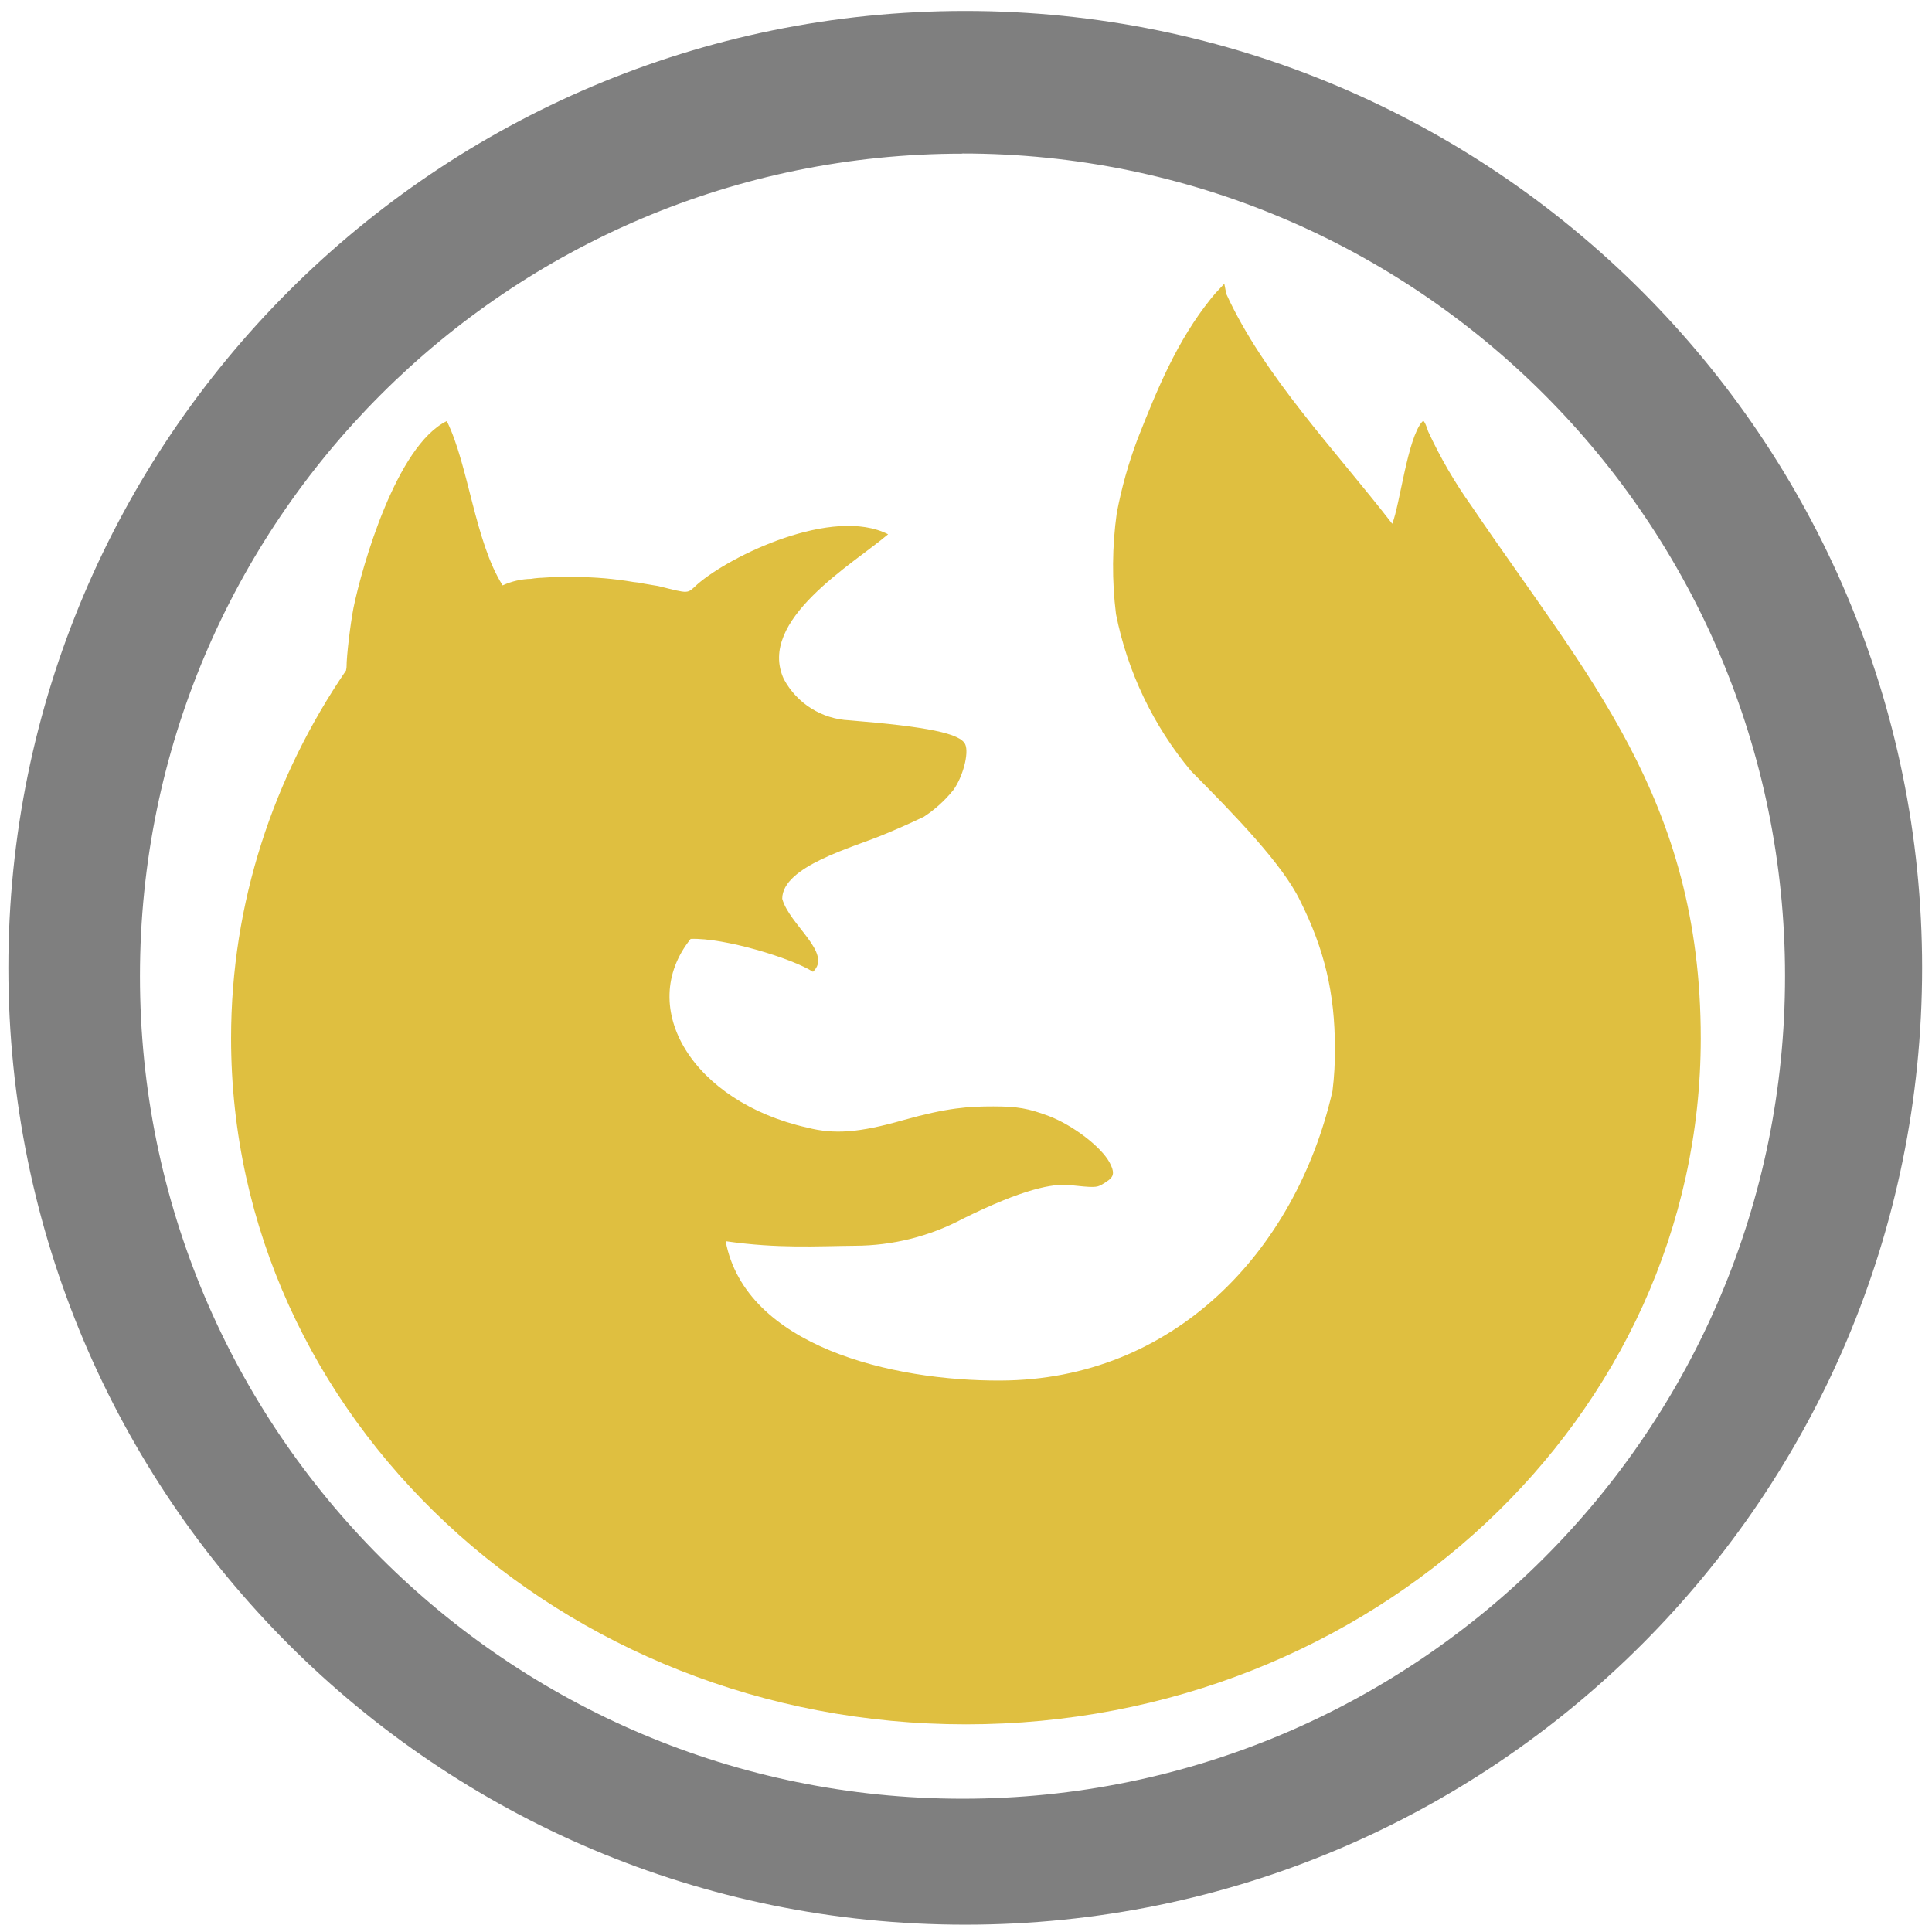
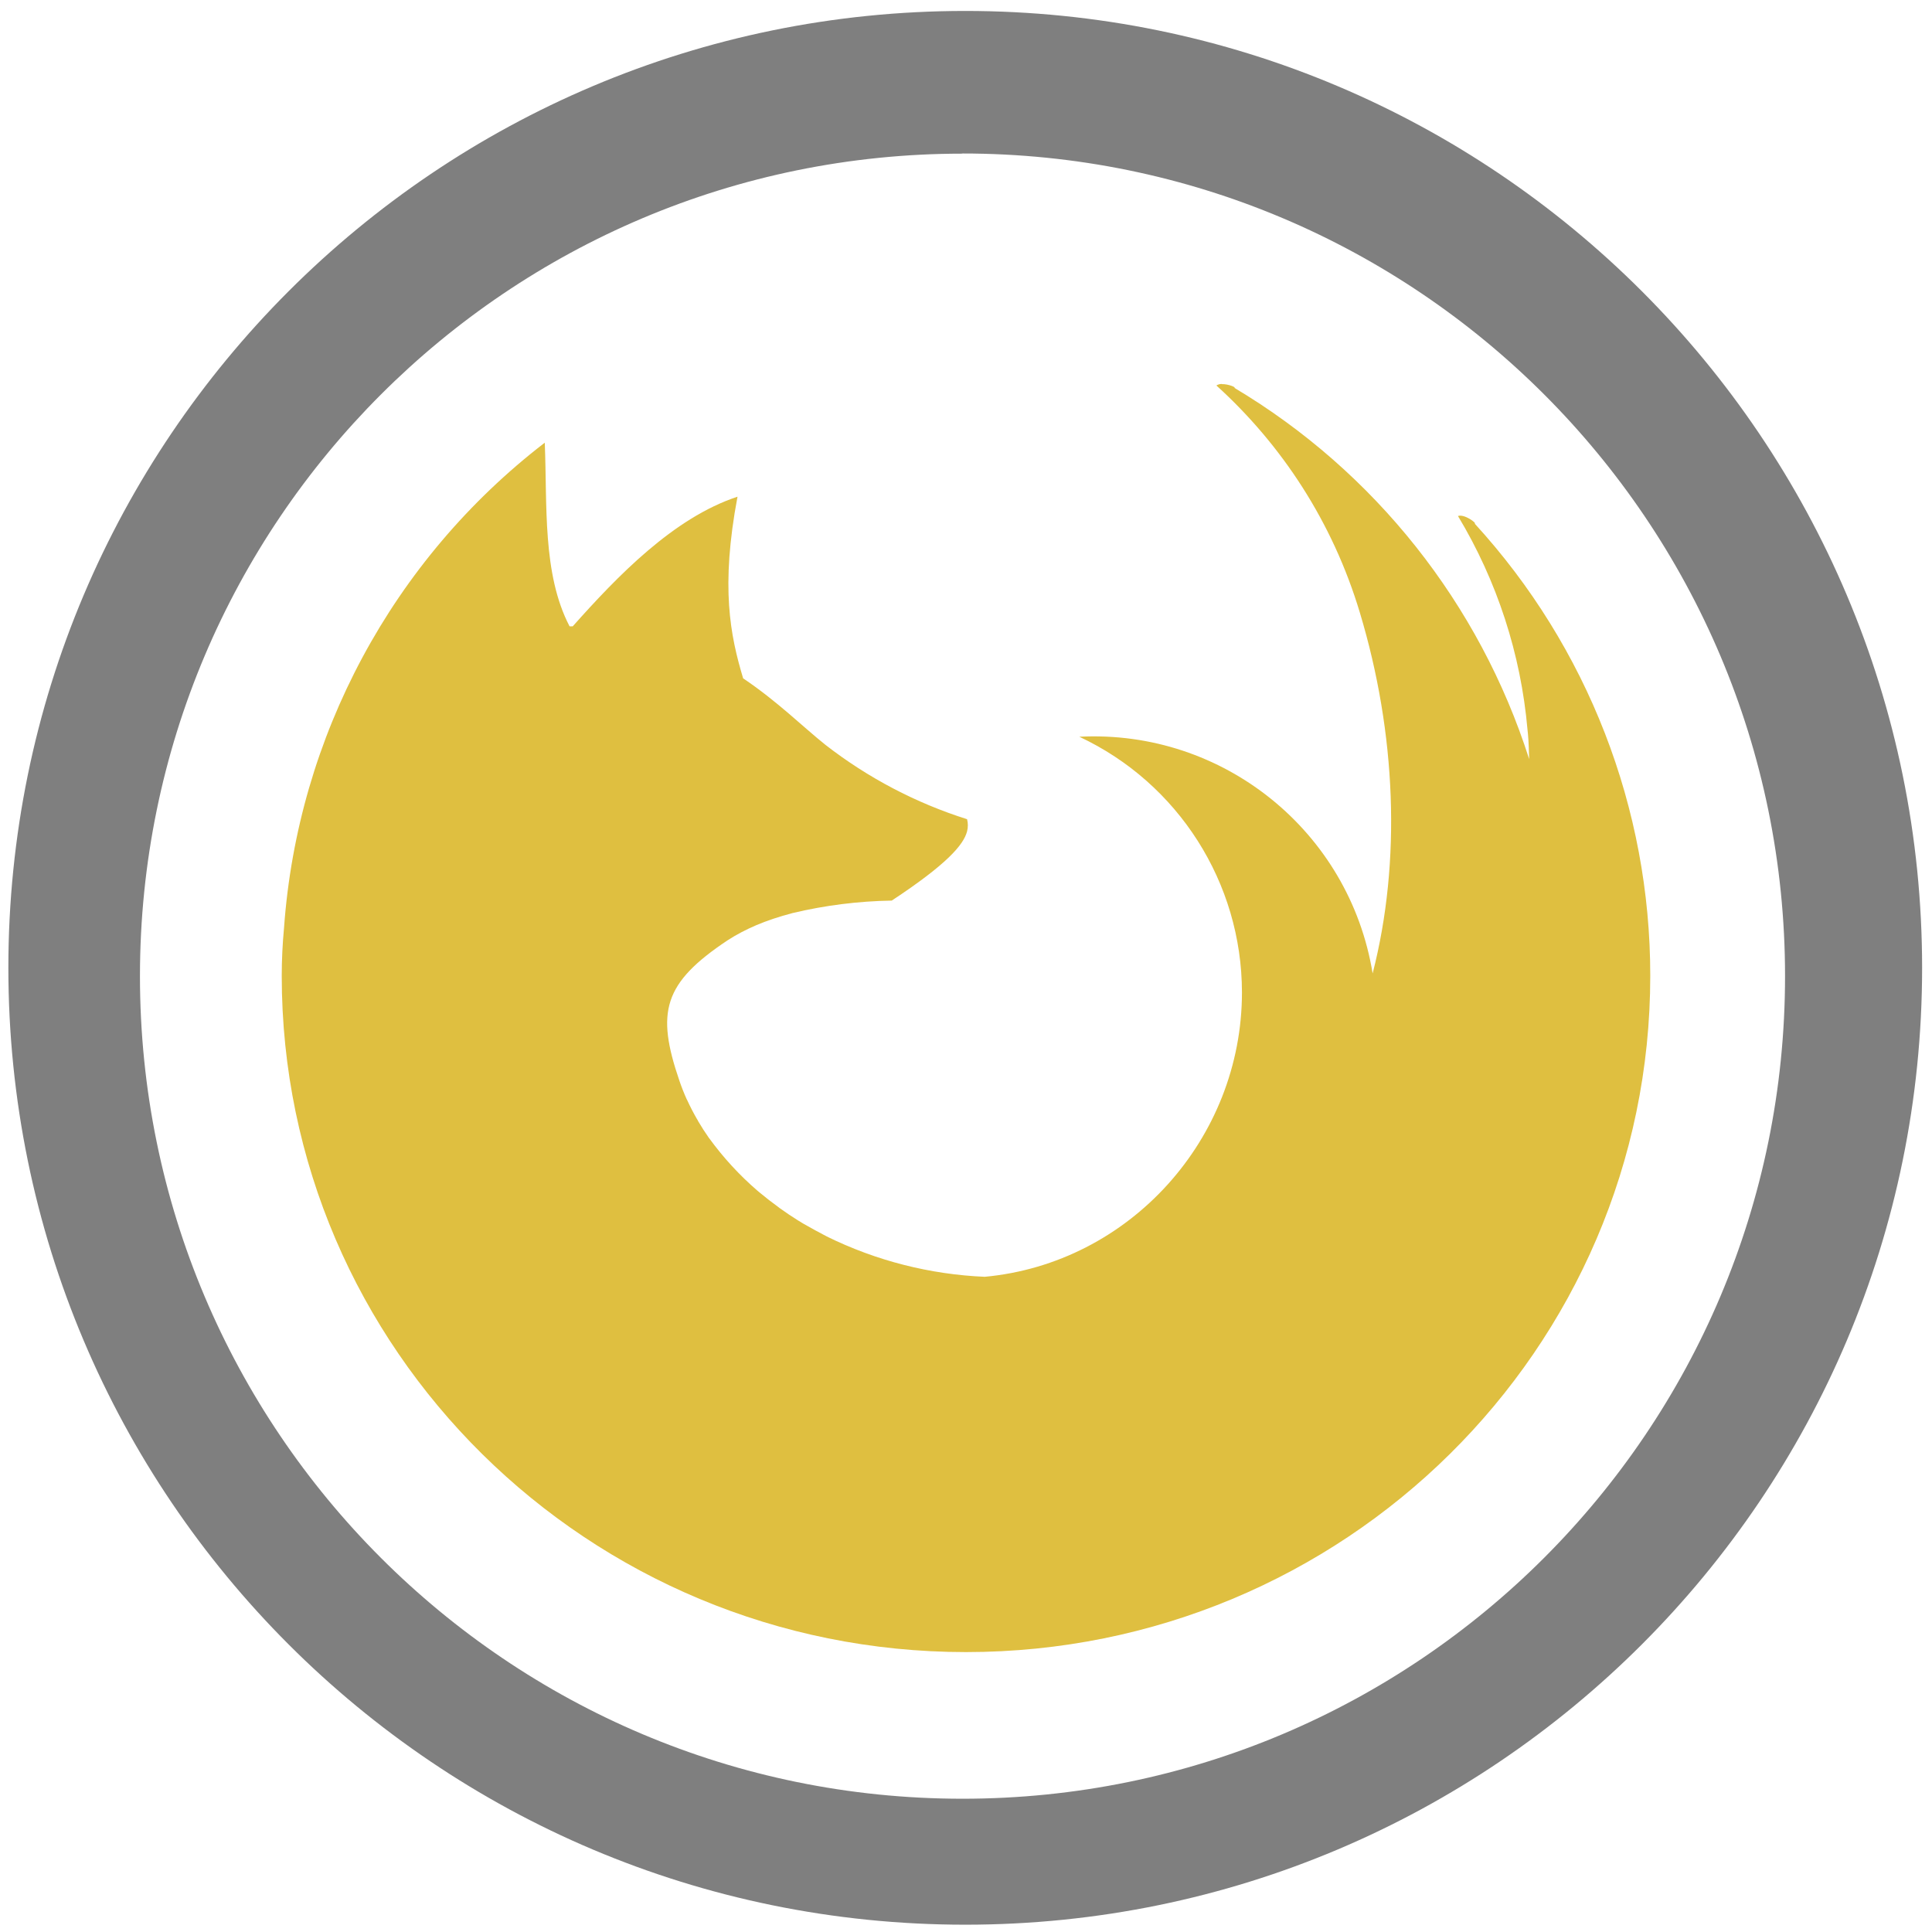
<svg xmlns="http://www.w3.org/2000/svg" width="48" height="48" viewBox="0 0 12.7 12.7" version="1.1" id="svg6">
  <defs id="defs10" />
-   <path d="m 6.344,0.072 a 6.29,6.29 0 0 0 -6.289,6.29 6.29,6.29 0 0 0 6.29,6.29 6.29,6.29 0 0 0 6.29,-6.29 6.29,6.29 0 0 0 -6.291,-6.29 z M 6.326,1.009 A 5.407,5.407 0 0 1 11.734,6.416 5.407,5.407 0 0 1 6.326,11.824 5.407,5.407 0 0 1 0.92,6.416 5.407,5.407 0 0 1 6.326,1.01 Z" id="path2" style="fill:#7F7F7F" />
-   <path d="M 8.048,1.865 8.061,1.932 C 8.308,2.472 8.775,2.956 9.152,3.443 9.204,3.31 9.252,2.882 9.349,2.772 9.353,2.77 9.354,2.768 9.357,2.768 c 0.005,0 0.02,0.031 0.031,0.068 a 3.05,3.05 0 0 0 0.286,0.492 c 0.75,1.108 1.506,1.92 1.506,3.497 0,2.49 -2.163,4.51 -4.83,4.51 -2.668,0 -4.831,-2.02 -4.831,-4.51 0,-0.89 0.279,-1.719 0.756,-2.418 0,-0.008 0.003,-0.012 0.003,-0.023 0,-0.073 0.025,-0.283 0.046,-0.39 C 2.38,3.722 2.606,2.929 2.937,2.768 3.079,3.054 3.122,3.561 3.304,3.848 A 0.472,0.472 0 0 1 3.492,3.805 L 3.511,3.802 A 0.597,0.597 0 0 1 3.557,3.798 H 3.561 L 3.609,3.795 3.615,3.794 h 0.046 l 0.01,-10e-4 a 2.008,2.008 0 0 1 0.113,0 2.286,2.286 0 0 1 0.381,0.033 l 0.026,0.003 c 0.009,0 0.016,0.004 0.024,0.005 0.008,0 0.015,0.002 0.021,0.003 l 0.03,0.005 0.017,0.003 0.043,0.007 C 4.536,3.904 4.514,3.905 4.584,3.841 4.8,3.652 5.475,3.327 5.838,3.512 5.61,3.707 4.972,4.077 5.153,4.465 a 0.515,0.515 0 0 0 0.43,0.27 C 6.1,4.777 6.313,4.822 6.345,4.893 6.371,4.951 6.329,5.108 6.267,5.193 A 0.831,0.831 0 0 1 6.073,5.369 5.168,5.168 0 0 1 5.8,5.49 C 5.608,5.57 5.142,5.695 5.142,5.908 5.188,6.079 5.476,6.266 5.344,6.388 5.205,6.299 4.759,6.163 4.54,6.172 4.177,6.625 4.557,7.244 5.305,7.412 5.485,7.458 5.647,7.446 5.938,7.363 6.23,7.281 6.367,7.273 6.53,7.273 c 0.158,0 0.23,0.013 0.364,0.063 0.158,0.06 0.347,0.204 0.401,0.308 0.042,0.082 0.02,0.1 -0.052,0.143 C 7.208,7.807 7.188,7.807 7.029,7.79 6.921,7.779 6.726,7.815 6.33,8.011 A 1.521,1.521 0 0 1 5.62,8.189 C 5.374,8.191 5.116,8.209 4.77,8.159 4.901,8.849 5.863,9.079 6.579,9.075 7.709,9.07 8.515,8.235 8.759,7.173 A 2.09,2.09 0 0 0 8.775,6.888 C 8.775,6.53 8.707,6.241 8.545,5.918 8.43,5.681 8.117,5.358 7.828,5.067 A 2.315,2.315 0 0 1 7.336,4.037 2.543,2.543 0 0 1 7.341,3.373 2.923,2.923 0 0 1 7.477,2.888 C 7.609,2.553 7.737,2.241 7.96,1.963 L 7.99,1.927 Z" id="path4" style="opacity:0.75;fill:#d4aa00" />
+   <path d="m 6.344,0.072 a 6.29,6.29 0 0 0 -6.289,6.29 6.29,6.29 0 0 0 6.29,6.29 6.29,6.29 0 0 0 6.29,-6.29 6.29,6.29 0 0 0 -6.291,-6.29 z M 6.326,1.009 A 5.407,5.407 0 0 1 11.734,6.416 5.407,5.407 0 0 1 6.326,11.824 5.407,5.407 0 0 1 0.92,6.416 5.407,5.407 0 0 1 6.326,1.01 Z" id="path2" style="fill:#7f7f7f" />
+   <path d="m 8.032,2.524 a 0.063,0.063 0 0 0 -0.036,0.01 c 0.43,0.39 0.764,0.897 0.943,1.493 0.238,0.79 0.274,1.633 0.084,2.372 A 1.857,1.857 0 0 0 7.095,4.843 c 0.651,0.305 1.068,0.96 1.069,1.68 0,0.964 -0.739,1.782 -1.691,1.87 A 2.602,2.602 0 0 1 5.435,8.128 L 5.36,8.088 5.283,8.045 5.245,8.022 A 2.25,2.25 0 0 1 5.126,7.942 L 5.113,7.932 A 2.14,2.14 0 0 1 4.997,7.842 L 4.979,7.827 A 2.03,2.03 0 0 1 4.664,7.485 L 4.66,7.48 A 1.644,1.644 0 0 1 4.588,7.368 V 7.367 L 4.583,7.358 4.582,7.357 A 1.513,1.513 0 0 1 4.516,7.229 L 4.514,7.226 A 1.379,1.379 0 0 1 4.466,7.104 C 4.311,6.652 4.361,6.462 4.783,6.181 4.84,6.144 4.903,6.111 4.973,6.081 5.044,6.051 5.123,6.025 5.21,6.002 A 3.03,3.03 0 0 1 5.862,5.92 C 6.223,5.682 6.334,5.554 6.357,5.465 a 0.158,0.158 0 0 0 0,-0.08 2.98,2.98 0 0 1 -0.93,-0.488 C 5.28,4.78 5.111,4.611 4.885,4.459 4.8,4.176 4.736,3.859 4.848,3.265 4.427,3.404 4.058,3.788 3.765,4.117 H 3.744 C 3.564,3.772 3.598,3.32 3.581,2.91 A 4.422,4.422 0 0 0 1.867,6.1 3.385,3.385 0 0 0 1.852,6.414 c 0,2.456 2.014,4.446 4.498,4.446 2.484,0 4.498,-1.99 4.498,-4.446 A 4.4,4.4 0 0 0 9.694,3.442 C 9.71,3.441 9.627,3.377 9.584,3.392 a 3.28,3.28 0 0 1 0.457,1.404 l 0.003,0.029 c 0.005,0.054 0.006,0.11 0.008,0.165 A 4.4,4.4 0 0 0 8.115,2.55 C 8.126,2.546 8.075,2.524 8.032,2.525 Z" id="path4" style="opacity:0.75;fill:#d4aa00" />
</svg>
